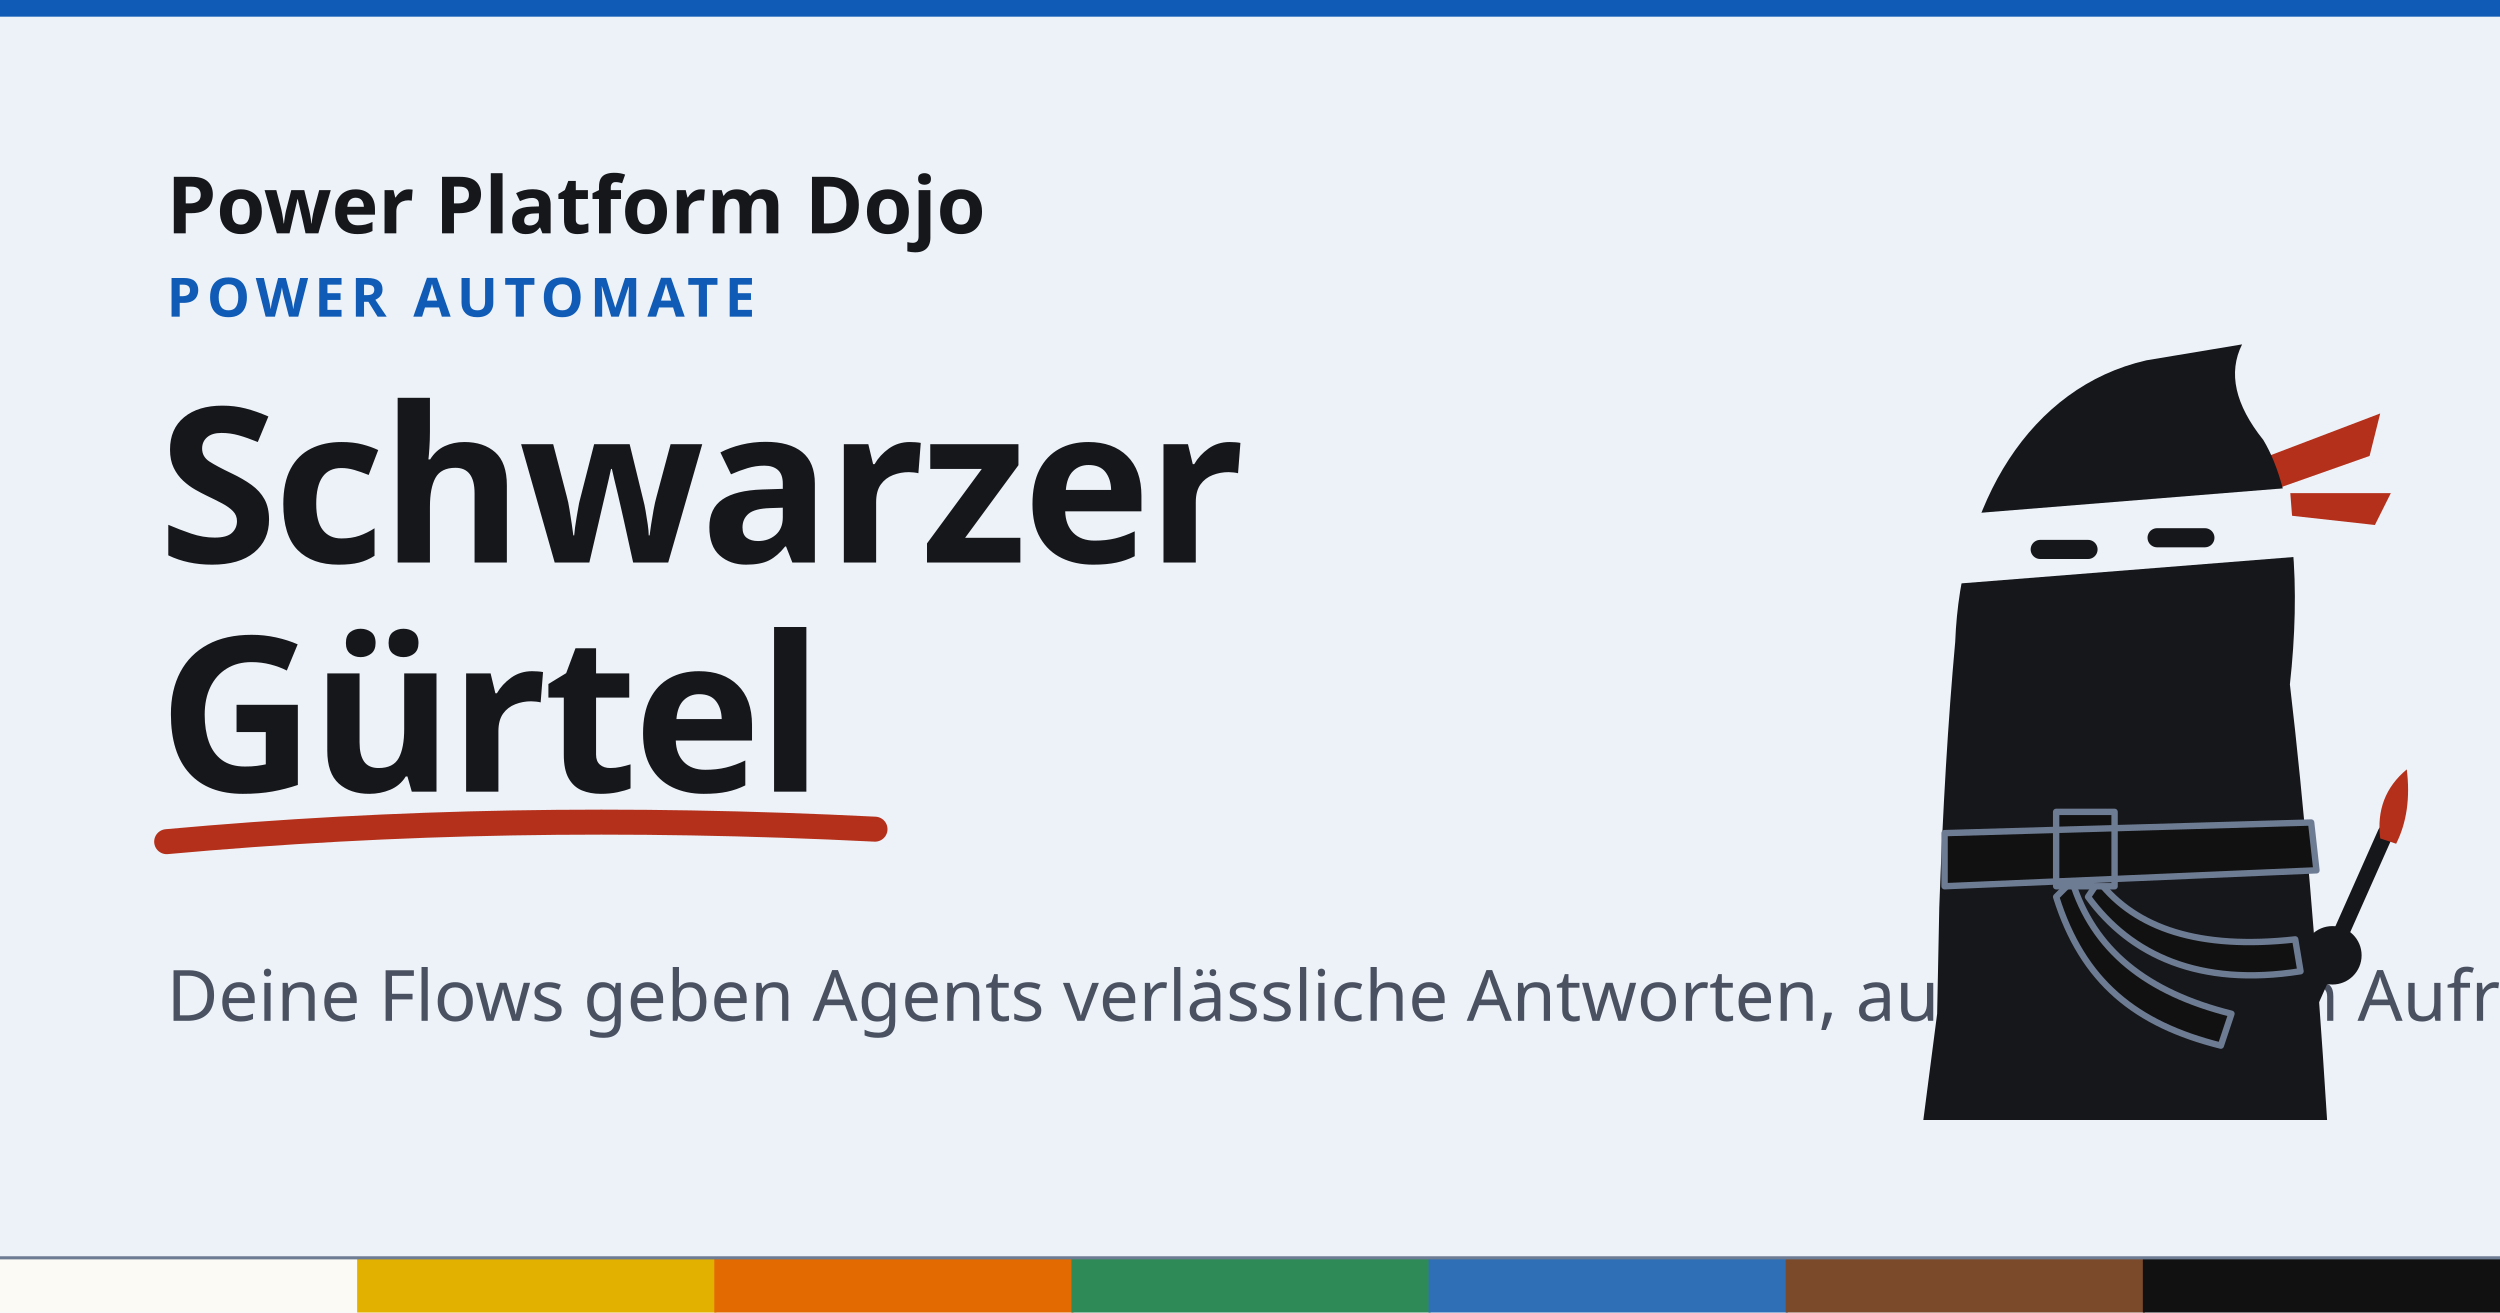
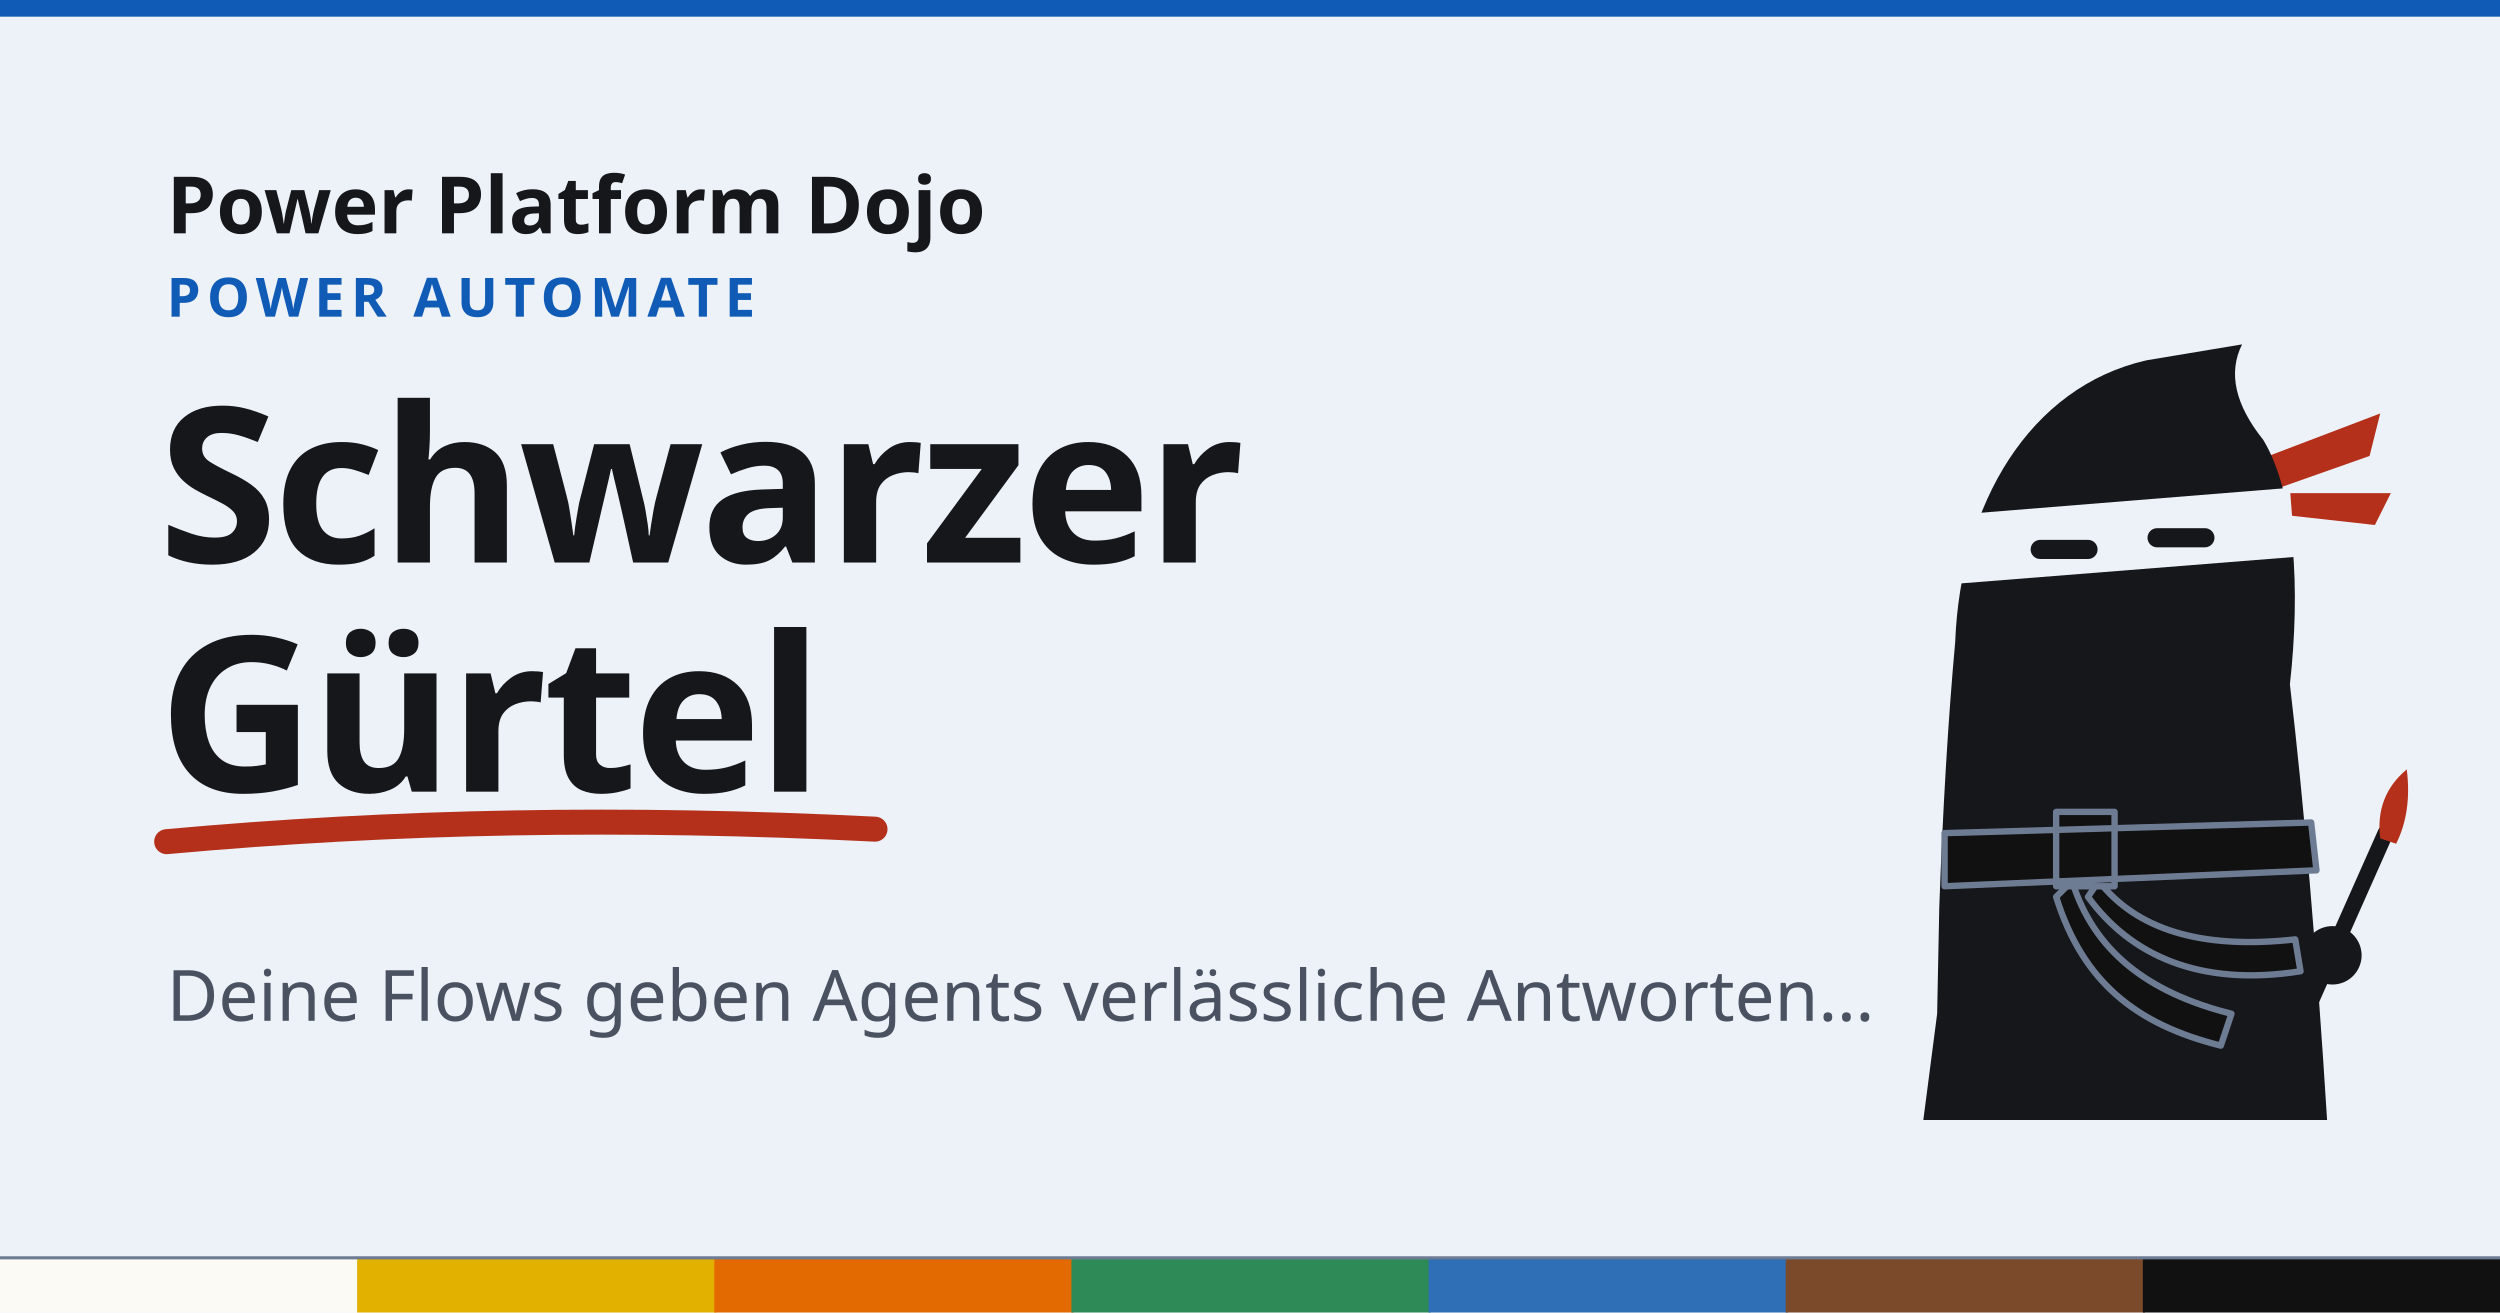
<svg xmlns="http://www.w3.org/2000/svg" width="1200" height="630" viewBox="0 0 1200 630">
  <rect width="1200" height="630" fill="#EDF2F9" />
  <rect x="0" y="604" width="172.429" height="26" fill="#FBFAF5" />
  <rect x="171.429" y="604" width="172.429" height="26" fill="#E2B100" />
  <rect x="342.857" y="604" width="172.429" height="26" fill="#E36A00" />
  <rect x="514.286" y="604" width="172.429" height="26" fill="#2E8B57" />
  <rect x="685.714" y="604" width="172.429" height="26" fill="#2F6FB5" />
  <rect x="857.143" y="604" width="172.429" height="26" fill="#7A4A2B" />
  <rect x="1028.571" y="604" width="172.429" height="26" fill="#111111" />
  <rect x="0" y="603" width="1200" height="1.5" fill="#6E7C93" />
  <rect x="0" y="0" width="1200" height="8" fill="#0F5BB5" />
  <text x="80" y="112" font-family="Bahnschrift, 'Arial Narrow', sans-serif" font-weight="600" font-size="38" fill="#15171B">Power Platform Dojo</text>
  <text x="80" y="152" font-family="Bahnschrift, 'Arial Narrow', sans-serif" font-weight="700" font-size="26" letter-spacing="3" fill="#0F5BB5">POWER AUTOMATE</text>
  <text x="76" y="270" font-family="Bahnschrift, 'Arial Narrow', sans-serif" font-weight="700" font-size="104" letter-spacing="-2" fill="#15171B">Schwarzer</text>
  <text x="76" y="380" font-family="Bahnschrift, 'Arial Narrow', sans-serif" font-weight="700" font-size="104" letter-spacing="-2" fill="#15171B">Gürtel</text>
  <path d="M80 404C190 394 300 392 420 398" fill="none" stroke="#B4301A" stroke-width="12" stroke-linecap="round" />
-   <text x="80" y="490" font-family="'Segoe UI', system-ui, sans-serif" font-size="34" fill="#4A5160">Deine Flows geben Agents verlässliche Antworten, auch wenn ein Aufruf </text>
+   <text x="80" y="490" font-family="'Segoe UI', system-ui, sans-serif" font-size="34" fill="#4A5160">Deine Flows geben Agents verlässliche Antworten…</text>
  <g transform="translate(862 150) scale(2.55)">
    <style>.t-koerper{fill:#15171B}.t-gesicht{fill:#EDF2F9}.t-augen{fill:none;stroke:#15171B;stroke-width:3.6;stroke-linecap:round}.t-band,.t-pinsel-spitze{fill:#B4301A}.t-guertel,.t-guertel-enden{fill:#111111;stroke:#6E7C93;stroke-width:1.2;stroke-linejoin:round}.t-pinsel-stiel{fill:none;stroke:#15171B;stroke-width:3;stroke-linecap:round}.t-hand{fill:#15171B}.t-rolle,.t-strich{display:none}</style>
    <g class="t-figur">
      <path class="t-band" d="M89 27l21-8-2 8-17 6zM90 34h22l-3 6-18-2z" />
      <path class="t-koerper" d="M24 152l2.6-20 .4-20q1-28 3-50c1-26 14-48 36-53l18-3q-4 8 4 18c6 10 7 28 5 46q4 34 7 82z" />
      <path class="t-gesicht" d="M31 38l62-5 1 13-63 5z" />
      <path class="t-augen" d="M46 44.6h9M68 42.4h9" />
      <g class="t-rolle">
        <path class="t-rolle-blatt" d="M30 114h60v18H30z" />
        <path class="t-rolle-zeilen" d="M38 120h40M38 126h28" />
        <path class="t-rolle-enden" d="M25 111h6v24h-6zM89 111h6v24h-6z" />
      </g>
      <path class="t-guertel-enden" d="M52 107c4 13 14 21 30 25l-2 6c-16-4-26-12-31-28zM57 107c7 9 19 13 37 11l1 6c-19 3-32-3-40-14z" />
      <path class="t-guertel" d="M28 98l69-2 1 9-70 3zM49 94h11v14H49z" />
      <g class="t-pinsel">
        <path class="t-pinsel-stiel" d="M95 134l16-36" />
        <path class="t-pinsel-spitze" d="M110 99q-1-8 5-13 1 8-2 14z" />
        <circle class="t-hand" cx="101" cy="121" r="5.5" />
      </g>
      <path class="t-strich" pathLength="1" d="M24 152l2.6-20 .4-20q1-28 3-50c1-26 14-48 36-53l18-3q-4 8 4 18c6 10 7 28 5 46q4 34 7 82z" />
    </g>
  </g>
</svg>
